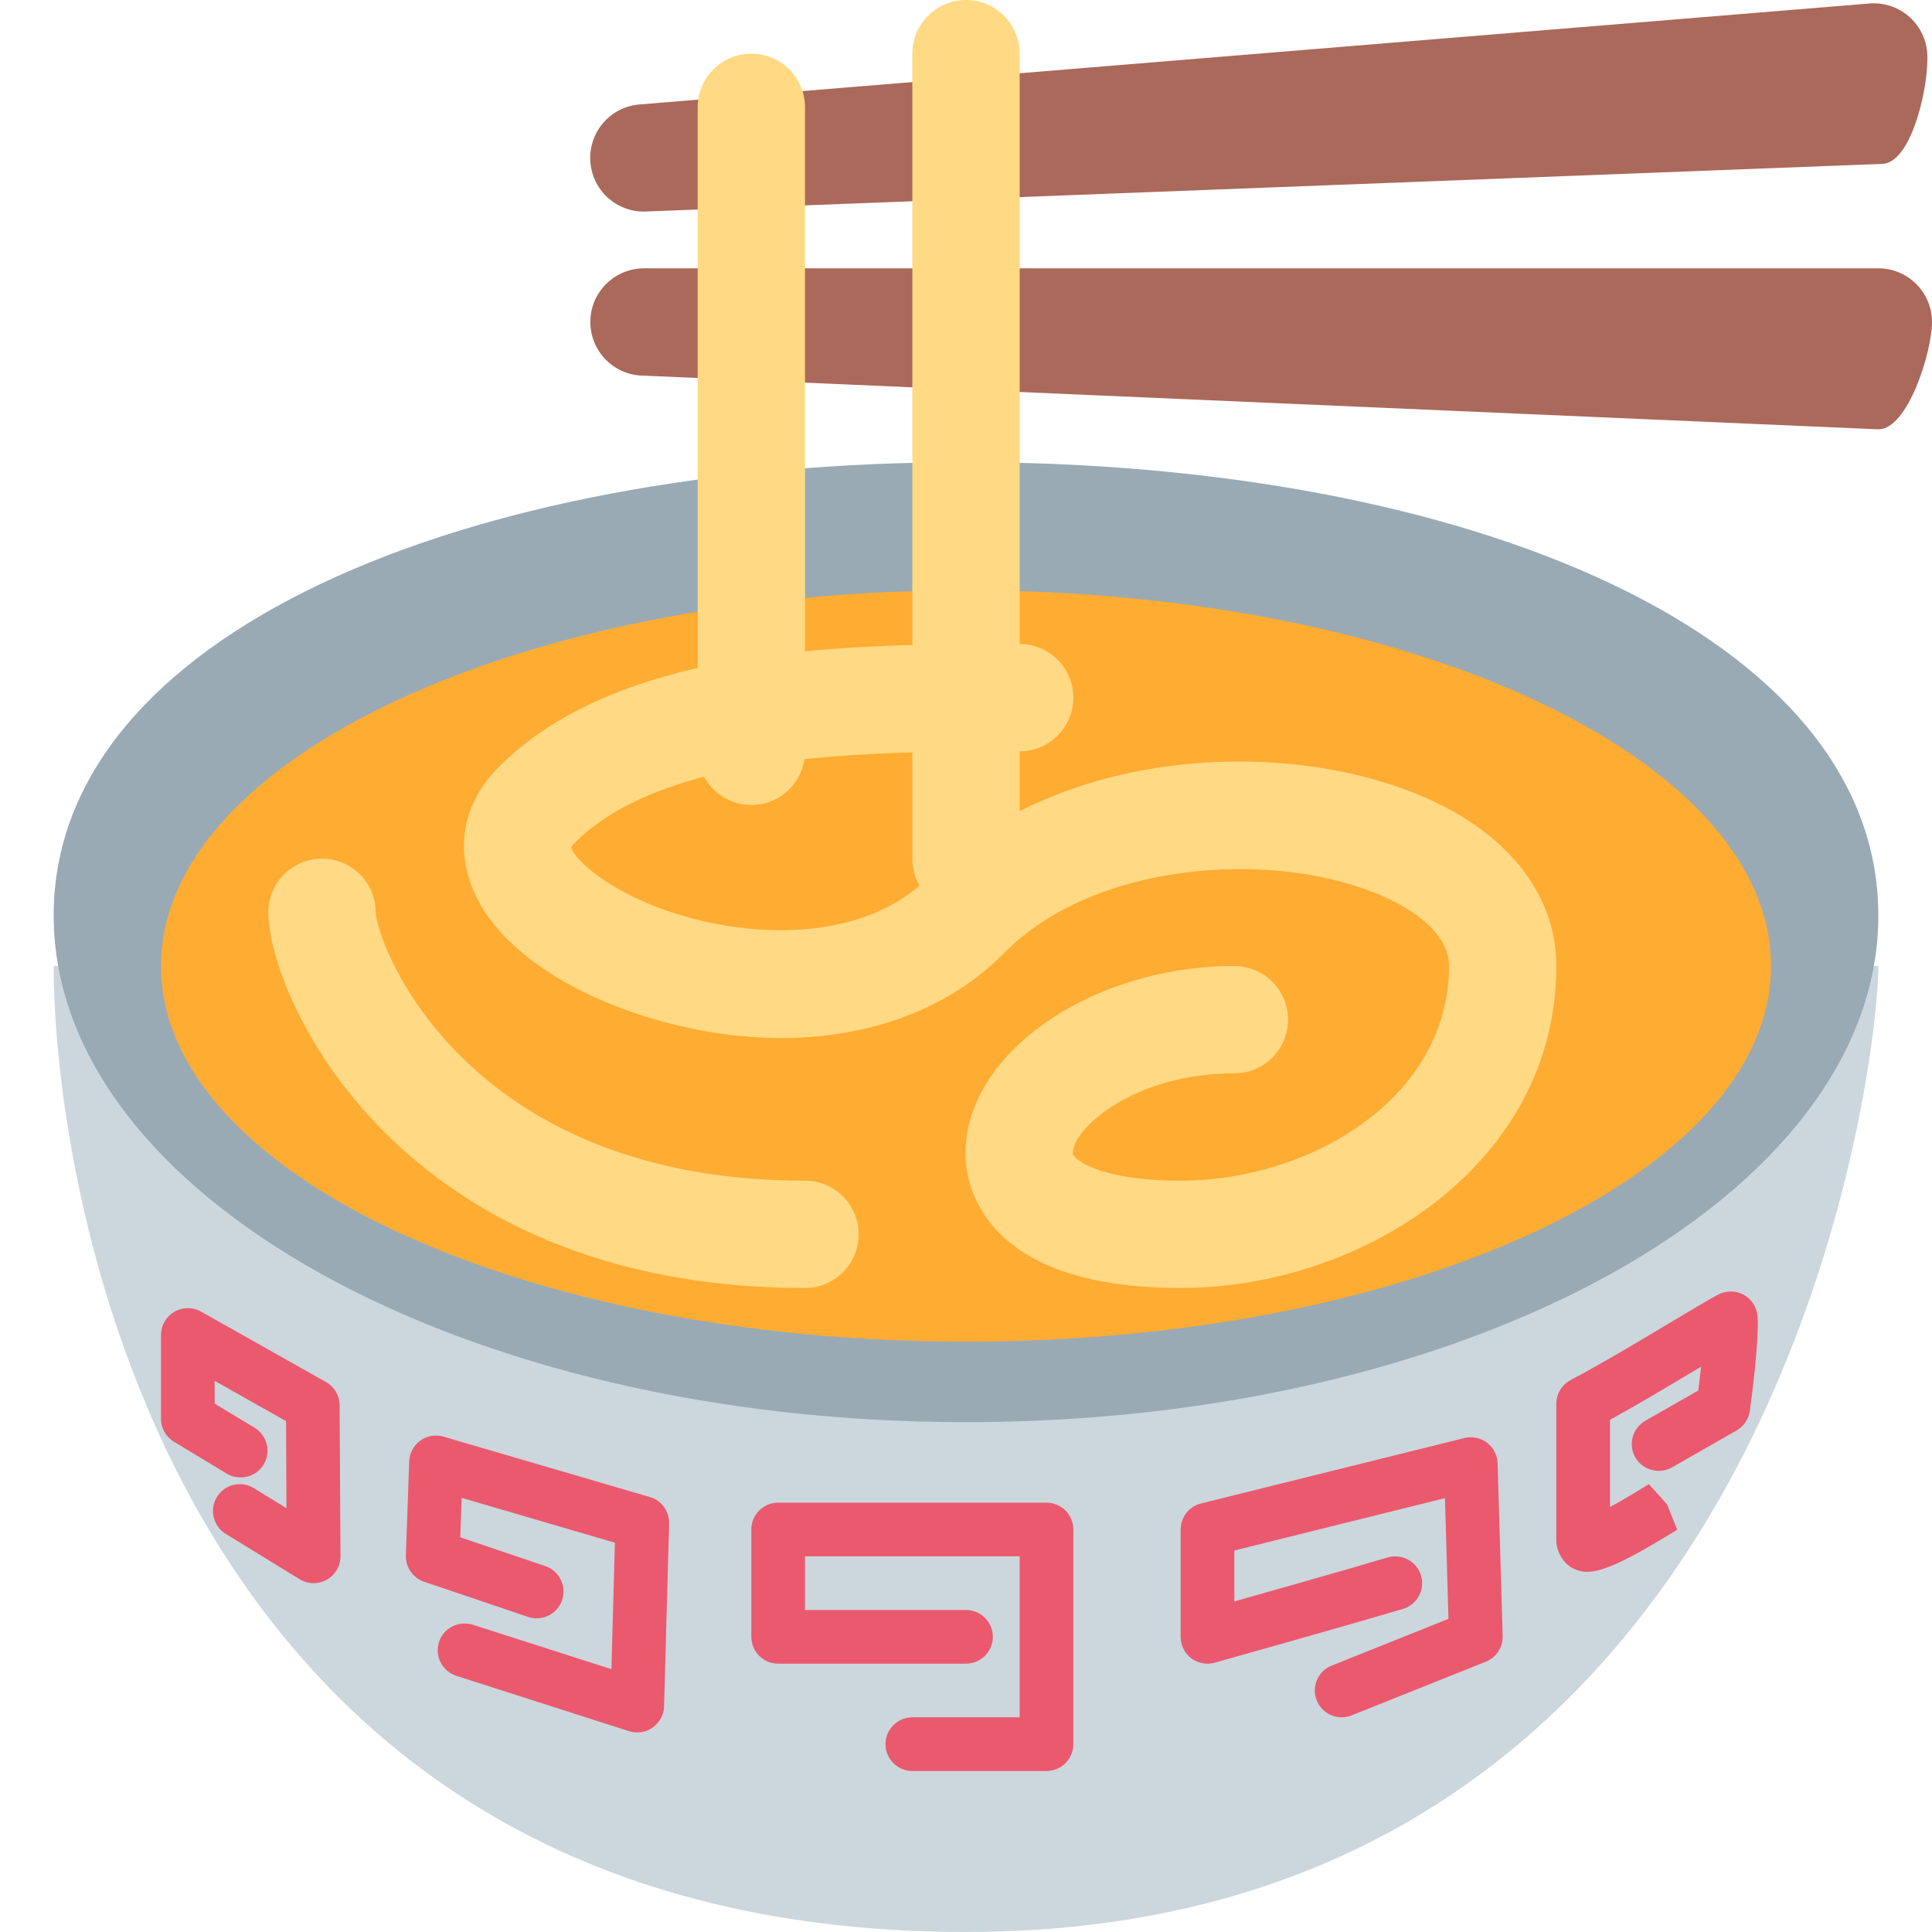
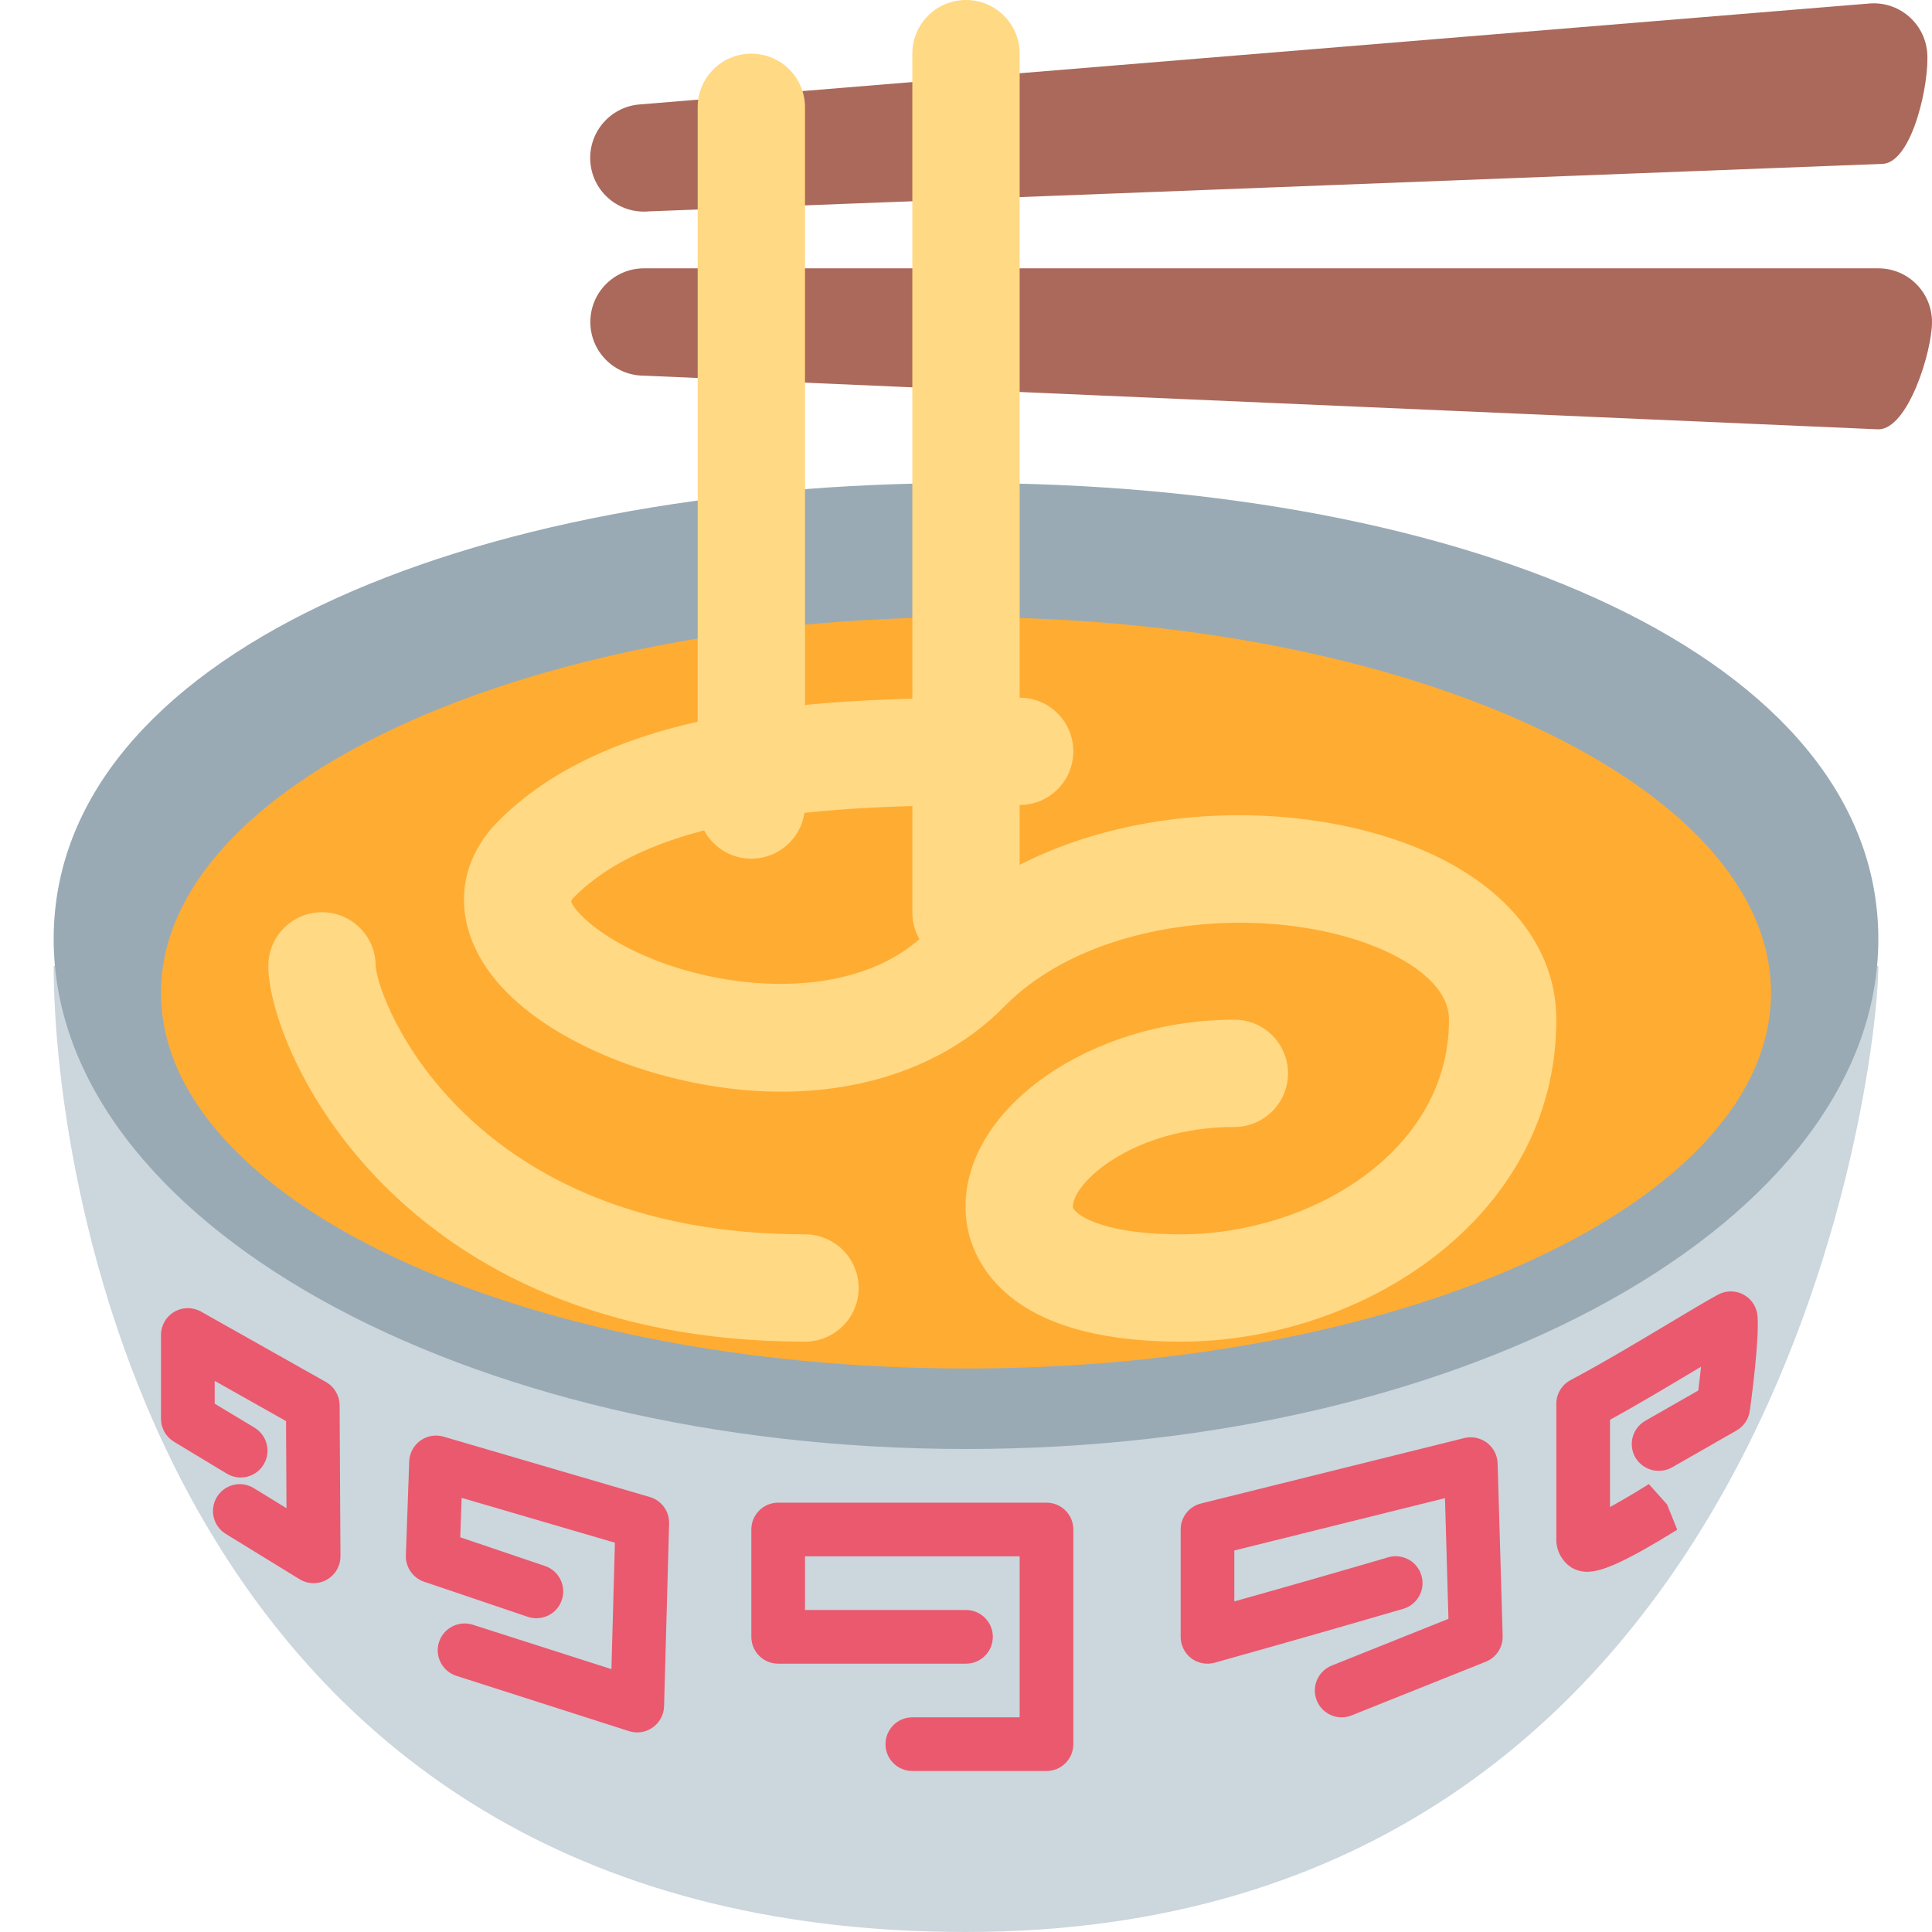
<svg xmlns="http://www.w3.org/2000/svg" viewBox="0 0 36 36">
  <path fill="#CCD6DD" d="M18 36C3.042 36 1 22 1 18h34c0 2-1.958 18-17 18z" />
-   <path fill="#99AAB5" d="M35 17.056c0 5.216-7.611 9.444-17 9.444S1 22.271 1 17.056c0-5.216 7.611-8.444 17-8.444 9.389-.001 17 3.228 17 8.444z" />
-   <path fill="#EA596E" d="M19.5 33H17c-.276 0-.5-.224-.5-.5s.224-.5.5-.5h2v-3h-4v1h3c.276 0 .5.224.5.5s-.224.5-.5.5h-3.5c-.276 0-.5-.224-.5-.5v-2c0-.276.224-.5.5-.5h5c.276 0 .5.224.5.5v4c0 .276-.224.5-.5.5zm5.5-1c-.198 0-.386-.119-.464-.315-.103-.256.021-.547.278-.649l2.176-.871-.065-2.249-3.925.975v.949c.734-.206 1.958-.553 2.858-.819.262-.076.543.072.621.338.078.265-.073.543-.338.621-1.378.407-3.507 1.002-3.507 1.002-.154.042-.312.011-.438-.083-.123-.095-.196-.243-.196-.399v-2c0-.229.156-.43.38-.485l4.906-1.219c.144-.036.303-.004.422.087.121.092.193.232.198.384L28 30.485c.006.21-.119.401-.315.479l-2.5 1c-.06.024-.123.036-.185.036zm4.573-2.712c-.112 0-.201-.03-.288-.078-.158-.088-.285-.31-.285-.491v-2.562c0-.185.103-.354.266-.441.59-.313 1.279-.726 1.838-1.06.39-.233.718-.43.911-.533.149-.078.329-.077.476.003.148.081.245.231.258.4.034.438-.113 1.545-.144 1.763-.021.153-.112.289-.247.366l-1.203.688c-.238.132-.545.054-.683-.186-.137-.239-.054-.545.186-.683l.987-.564c.018-.14.035-.293.052-.444l-.08.048c-.49.293-1.078.646-1.617.942v1.625c.173-.094.407-.229.724-.427l.339.379.19.471c-.949.587-1.392.784-1.68.784zm-17.698 2.993c-.051 0-.102-.008-.152-.023l-3.219-1.031c-.263-.085-.408-.366-.324-.629.084-.264.367-.404.628-.324l2.585.828.065-2.356-2.856-.836-.026.735 1.585.537c.261.089.401.372.313.634-.089.262-.372.399-.634.313l-1.938-.656c-.209-.071-.347-.271-.339-.491l.062-1.75c.005-.154.082-.298.207-.388.125-.091.284-.118.433-.074l3.844 1.125c.218.063.365.267.359.493l-.094 3.406c-.004.157-.083.304-.211.395-.084.061-.186.092-.288.092zM5.844 29.5c-.091 0-.181-.024-.262-.074l-1.375-.844c-.235-.145-.309-.452-.165-.688.144-.235.451-.311.688-.164l.608.373-.008-1.623L4 25.73v.425l.743.448c.236.143.312.449.17.686-.143.236-.449.311-.687.17l-.984-.594c-.15-.09-.242-.253-.242-.427v-1.562c0-.178.094-.342.248-.432.153-.09.343-.092.498-.004l2.328 1.312c.156.088.253.253.254.433l.016 2.812c.001.182-.097.35-.254.438-.077.044-.162.065-.246.065z" />
-   <ellipse fill="#FFAC33" cx="18" cy="18" rx="15" ry="7" />
-   <path fill="#FFD983" d="M22 24c-1.18 0-2.122-.196-2.801-.584-.767-.438-1.208-1.143-1.208-1.933C17.992 19.628 20.332 18 23 18c.553 0 1 .448 1 1 0 .553-.447 1-1 1-1.872 0-3.008 1.03-3.008 1.483 0 .076.152.169.199.196.21.12.724.321 1.809.321 2.404 0 5-1.529 5-4 0-.721-.94-1.183-1.343-1.348-2.02-.826-5.291-.579-6.944 1.104-1.441 1.467-3.792 1.956-6.29 1.301-1.538-.402-3.319-1.338-3.705-2.761-.196-.725.008-1.436.575-2.004C11.586 12 15.871 12 19 12c.553 0 1 .448 1 1s-.447 1-1 1c-2.779 0-6.586 0-8.293 1.707-.052.053-.064.081-.064.082.023.157.571.764 1.807 1.189 1.571.541 3.676.559 4.837-.623 2.319-2.361 6.461-2.644 9.128-1.554C28.058 15.473 29 16.639 29 18c0 3.706-3.634 6-7 6zm-7 0c-7.605 0-10-5.456-10-7 0-.552.448-1 1-1 .551 0 .998.445 1 .995.036.663 1.701 5.005 8 5.005.552 0 1 .447 1 1s-.448 1-1 1z" />
-   <path fill="#AA695B" d="M35.092 3.053l-23.005.886c-.55.049-1.036-.356-1.085-.907-.049-.55.356-1.036.906-1.085L34.824.066c.551-.05 1.036.356 1.086.906.048.549-.267 2.031-.818 2.081zM35 8L12 7c-.552 0-1-.448-1-1s.448-1 1-1h23c.553 0 1 .448 1 1s-.447 2-1 2z" />
-   <path fill="#FFD983" d="M14 15c-.552 0-1-.448-1-1V2c0-.552.448-1 1-1s1 .448 1 1v12c0 .552-.448 1-1 1zm4 2c-.552 0-1-.448-1-1V1c0-.552.448-1 1-1s1 .448 1 1v15c0 .552-.448 1-1 1z" />
+   <path fill="#99AAB5" d="M35 17.497C35 22.745 27.389 27 18 27S1 22.745 1 17.497 8.611 9 18 9s17 3.249 17 8.497z" />
+   <path fill="#EA596E" d="M19.5 33H17a.5.5 0 0 1 0-1h2v-3h-4v1h3a.5.5 0 0 1 0 1h-3.5a.5.5 0 0 1-.5-.5v-2a.5.5 0 0 1 .5-.5h5a.5.5 0 0 1 .5.5v4a.5.5 0 0 1-.5.5zM25 32a.5.5 0 0 1-.186-.964l2.176-.871-.065-2.249-3.925.975v.949a246.08 246.08 0 0 0 2.858-.819.5.5 0 1 1 .283.959 316.827 316.827 0 0 1-3.507 1.002.503.503 0 0 1-.438-.083A.506.506 0 0 1 22 30.5v-2a.5.5 0 0 1 .38-.485l4.906-1.219a.502.502 0 0 1 .62.471L28 30.485a.5.5 0 0 1-.315.479l-2.5 1A.499.499 0 0 1 25 32zM29.573 29.288a.57.57 0 0 1-.288-.078.62.62 0 0 1-.285-.491v-2.562a.5.5 0 0 1 .266-.441c.59-.313 1.279-.726 1.838-1.06.39-.233.718-.43.911-.533a.499.499 0 0 1 .734.403c.034.438-.113 1.545-.144 1.763a.5.5 0 0 1-.247.366l-1.203.688a.506.506 0 0 1-.683-.186.501.501 0 0 1 .186-.683l.987-.564c.018-.14.035-.293.052-.444l-.08.048c-.49.293-1.078.646-1.617.942v1.625c.173-.094.407-.229.724-.427l.339.379.19.471c-.949.587-1.392.784-1.68.784zM11.875 32.281a.529.529 0 0 1-.152-.023l-3.219-1.031a.501.501 0 0 1-.324-.629.503.503 0 0 1 .628-.324l2.585.828.065-2.356-2.856-.836-.026.735 1.585.537a.5.5 0 0 1-.321.947l-1.938-.656a.5.5 0 0 1-.339-.491l.062-1.75a.5.5 0 0 1 .64-.462l3.844 1.125a.5.5 0 0 1 .359.493l-.094 3.406a.502.502 0 0 1-.499.487zM5.844 29.5a.495.495 0 0 1-.262-.074l-1.375-.844a.501.501 0 0 1-.165-.688.498.498 0 0 1 .688-.164l.608.373-.008-1.623L4 25.73v.425l.743.448a.5.5 0 0 1-.517.856l-.984-.594A.5.5 0 0 1 3 26.438v-1.562a.5.5 0 0 1 .746-.436l2.328 1.312a.5.5 0 0 1 .254.433l.016 2.812a.5.5 0 0 1-.5.503z" />
+   <ellipse fill="#FFAC33" cx="18" cy="18.5" rx="15" ry="7" />
+   <path fill="#FFD983" d="M22 25c-1.18 0-2.122-.196-2.801-.584-.767-.438-1.208-1.143-1.208-1.933C17.992 20.628 20.332 19 23 19a1 1 0 1 1 0 2c-1.872 0-3.008 1.03-3.008 1.483 0 .076.152.169.199.196.21.12.724.321 1.809.321 2.404 0 5-1.529 5-4 0-.721-.94-1.183-1.343-1.348-2.02-.826-5.291-.579-6.944 1.104-1.441 1.467-3.792 1.956-6.29 1.301-1.538-.402-3.319-1.338-3.705-2.761-.196-.725.008-1.436.575-2.004C11.586 13 15.871 13 19 13a1 1 0 1 1 0 2c-2.779 0-6.586 0-8.293 1.707a.293.293 0 0 0-.064.082c.023.157.571.764 1.807 1.189 1.571.541 3.676.559 4.837-.623 2.319-2.361 6.461-2.644 9.128-1.554C28.058 16.473 29 17.639 29 19c0 3.706-3.634 6-7 6zM15 25c-7.605 0-10-5.456-10-7a1 1 0 0 1 2-.005C7.036 18.658 8.701 23 15 23a1 1 0 1 1 0 2z" />
+   <path fill="#AA695B" d="m35.092 3.053-23.005.886a1 1 0 1 1-.179-1.992L34.824.066a1 1 0 0 1 1.086.906c.048.549-.267 2.031-.818 2.081zM35 8 12 7a1 1 0 0 1 0-2h23c.553 0 1 .448 1 1s-.447 2-1 2z" />
+   <path fill="#FFD983" d="M14 16a1 1 0 0 1-1-1V2a1 1 0 0 1 2 0v13a1 1 0 0 1-1 1zM18 18a1 1 0 0 1-1-1V1a1 1 0 0 1 2 0v16a1 1 0 0 1-1 1z" />
</svg>
